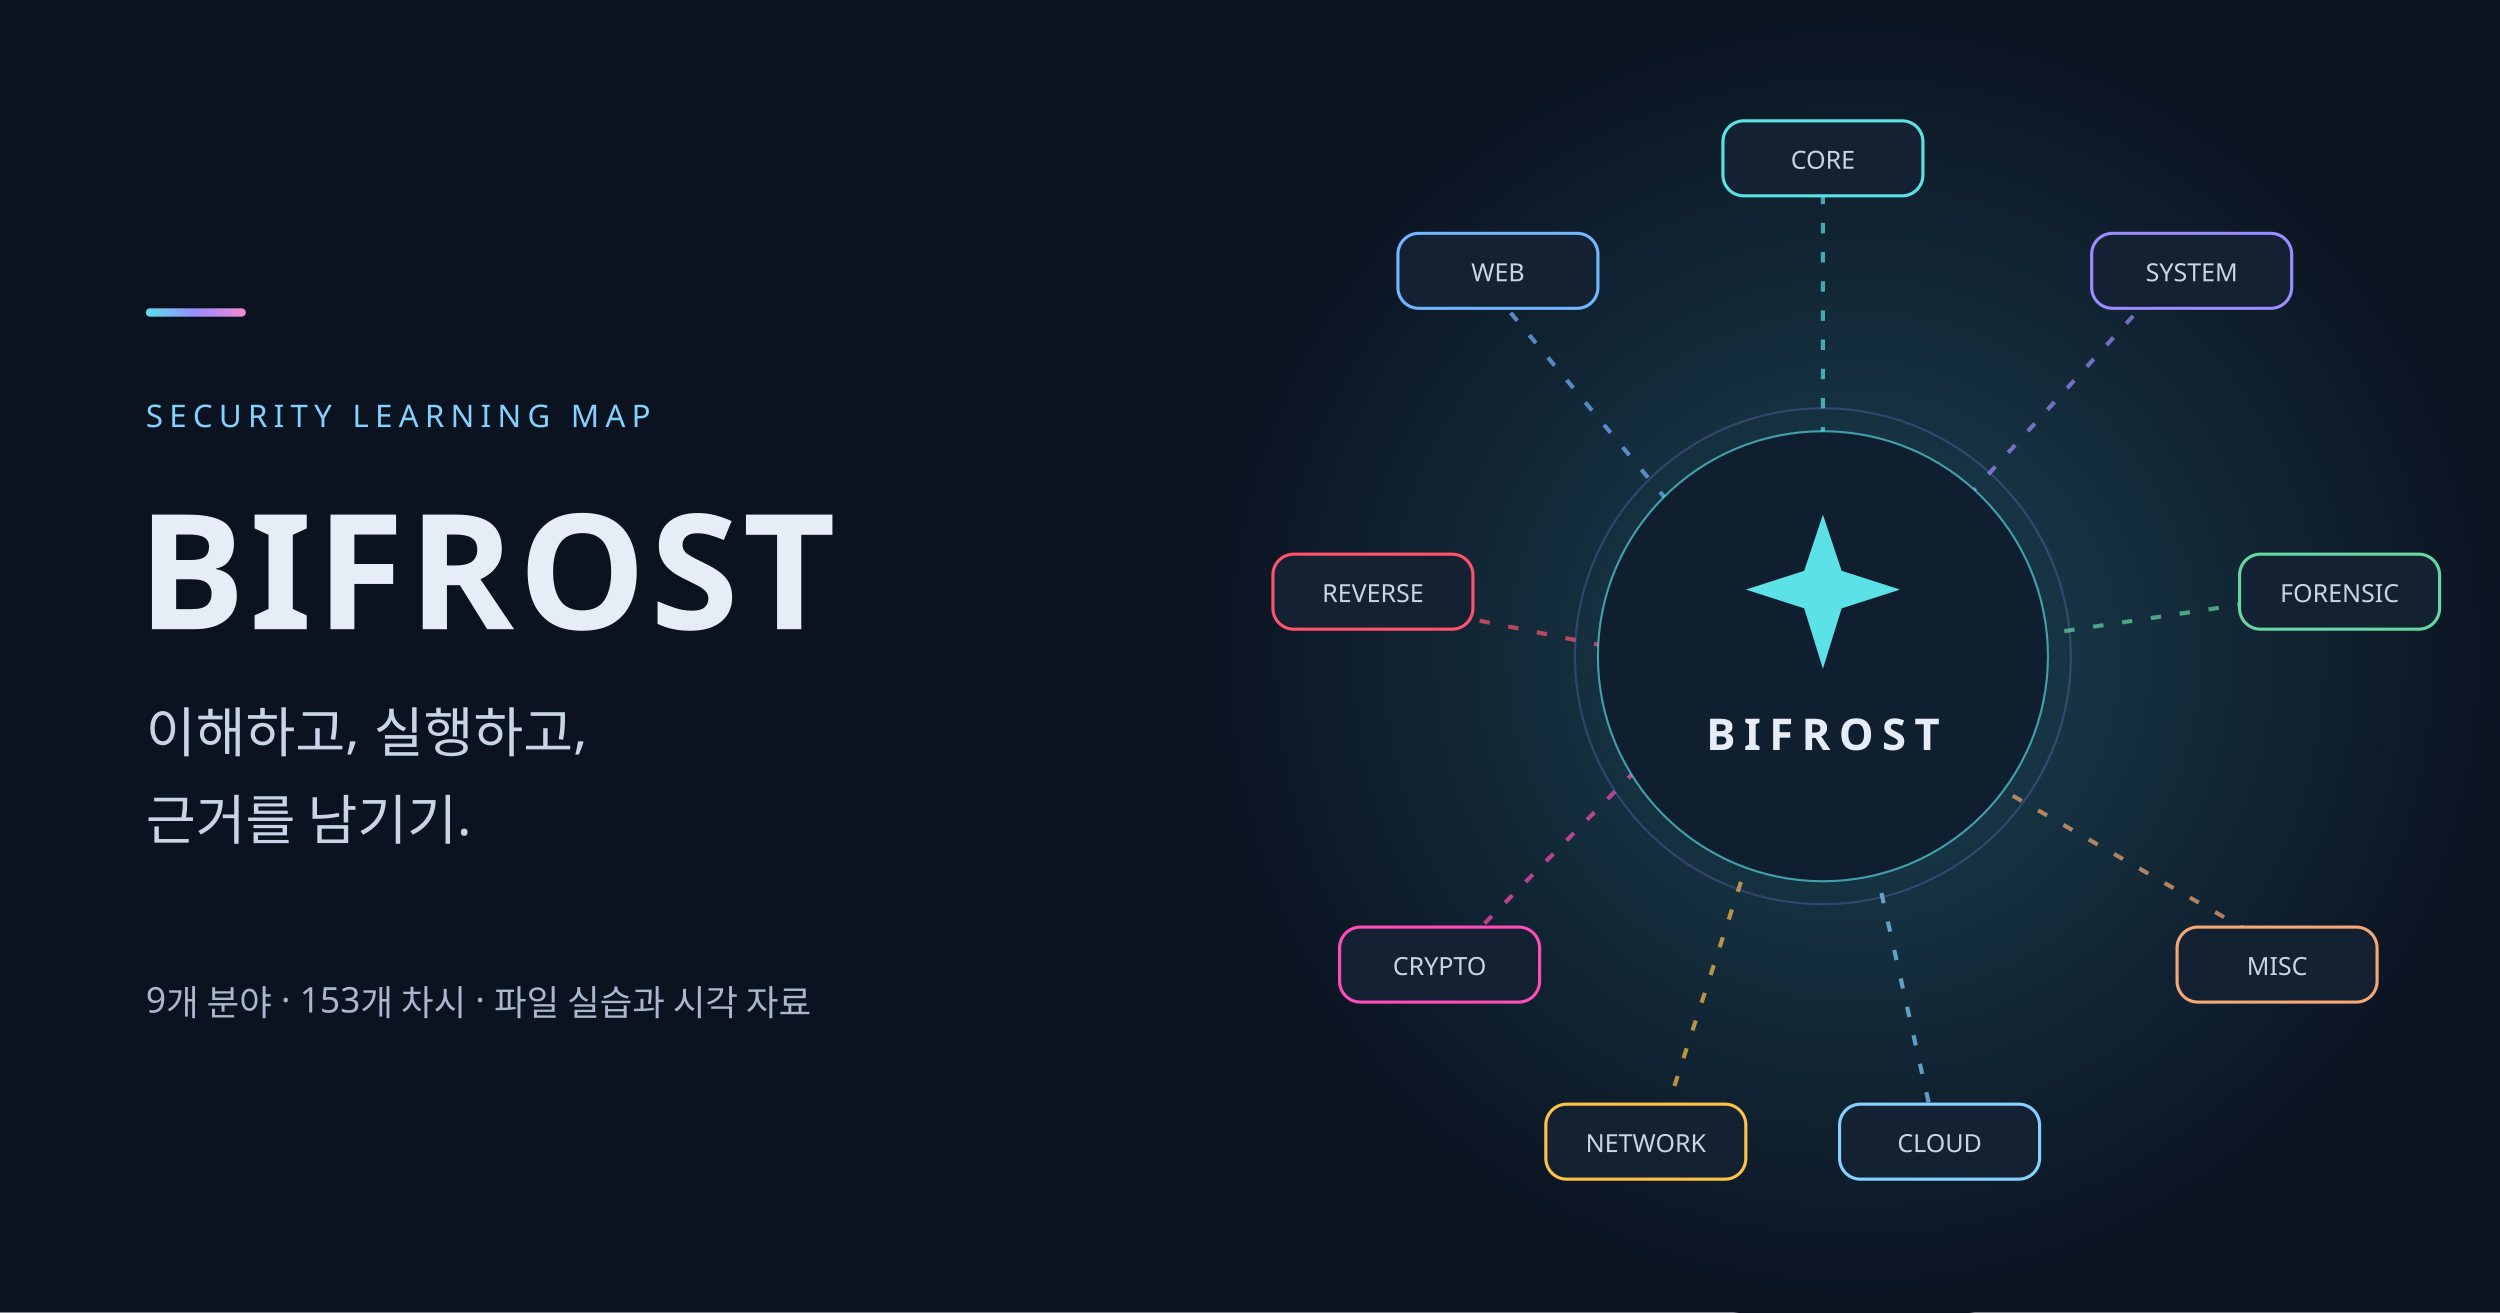
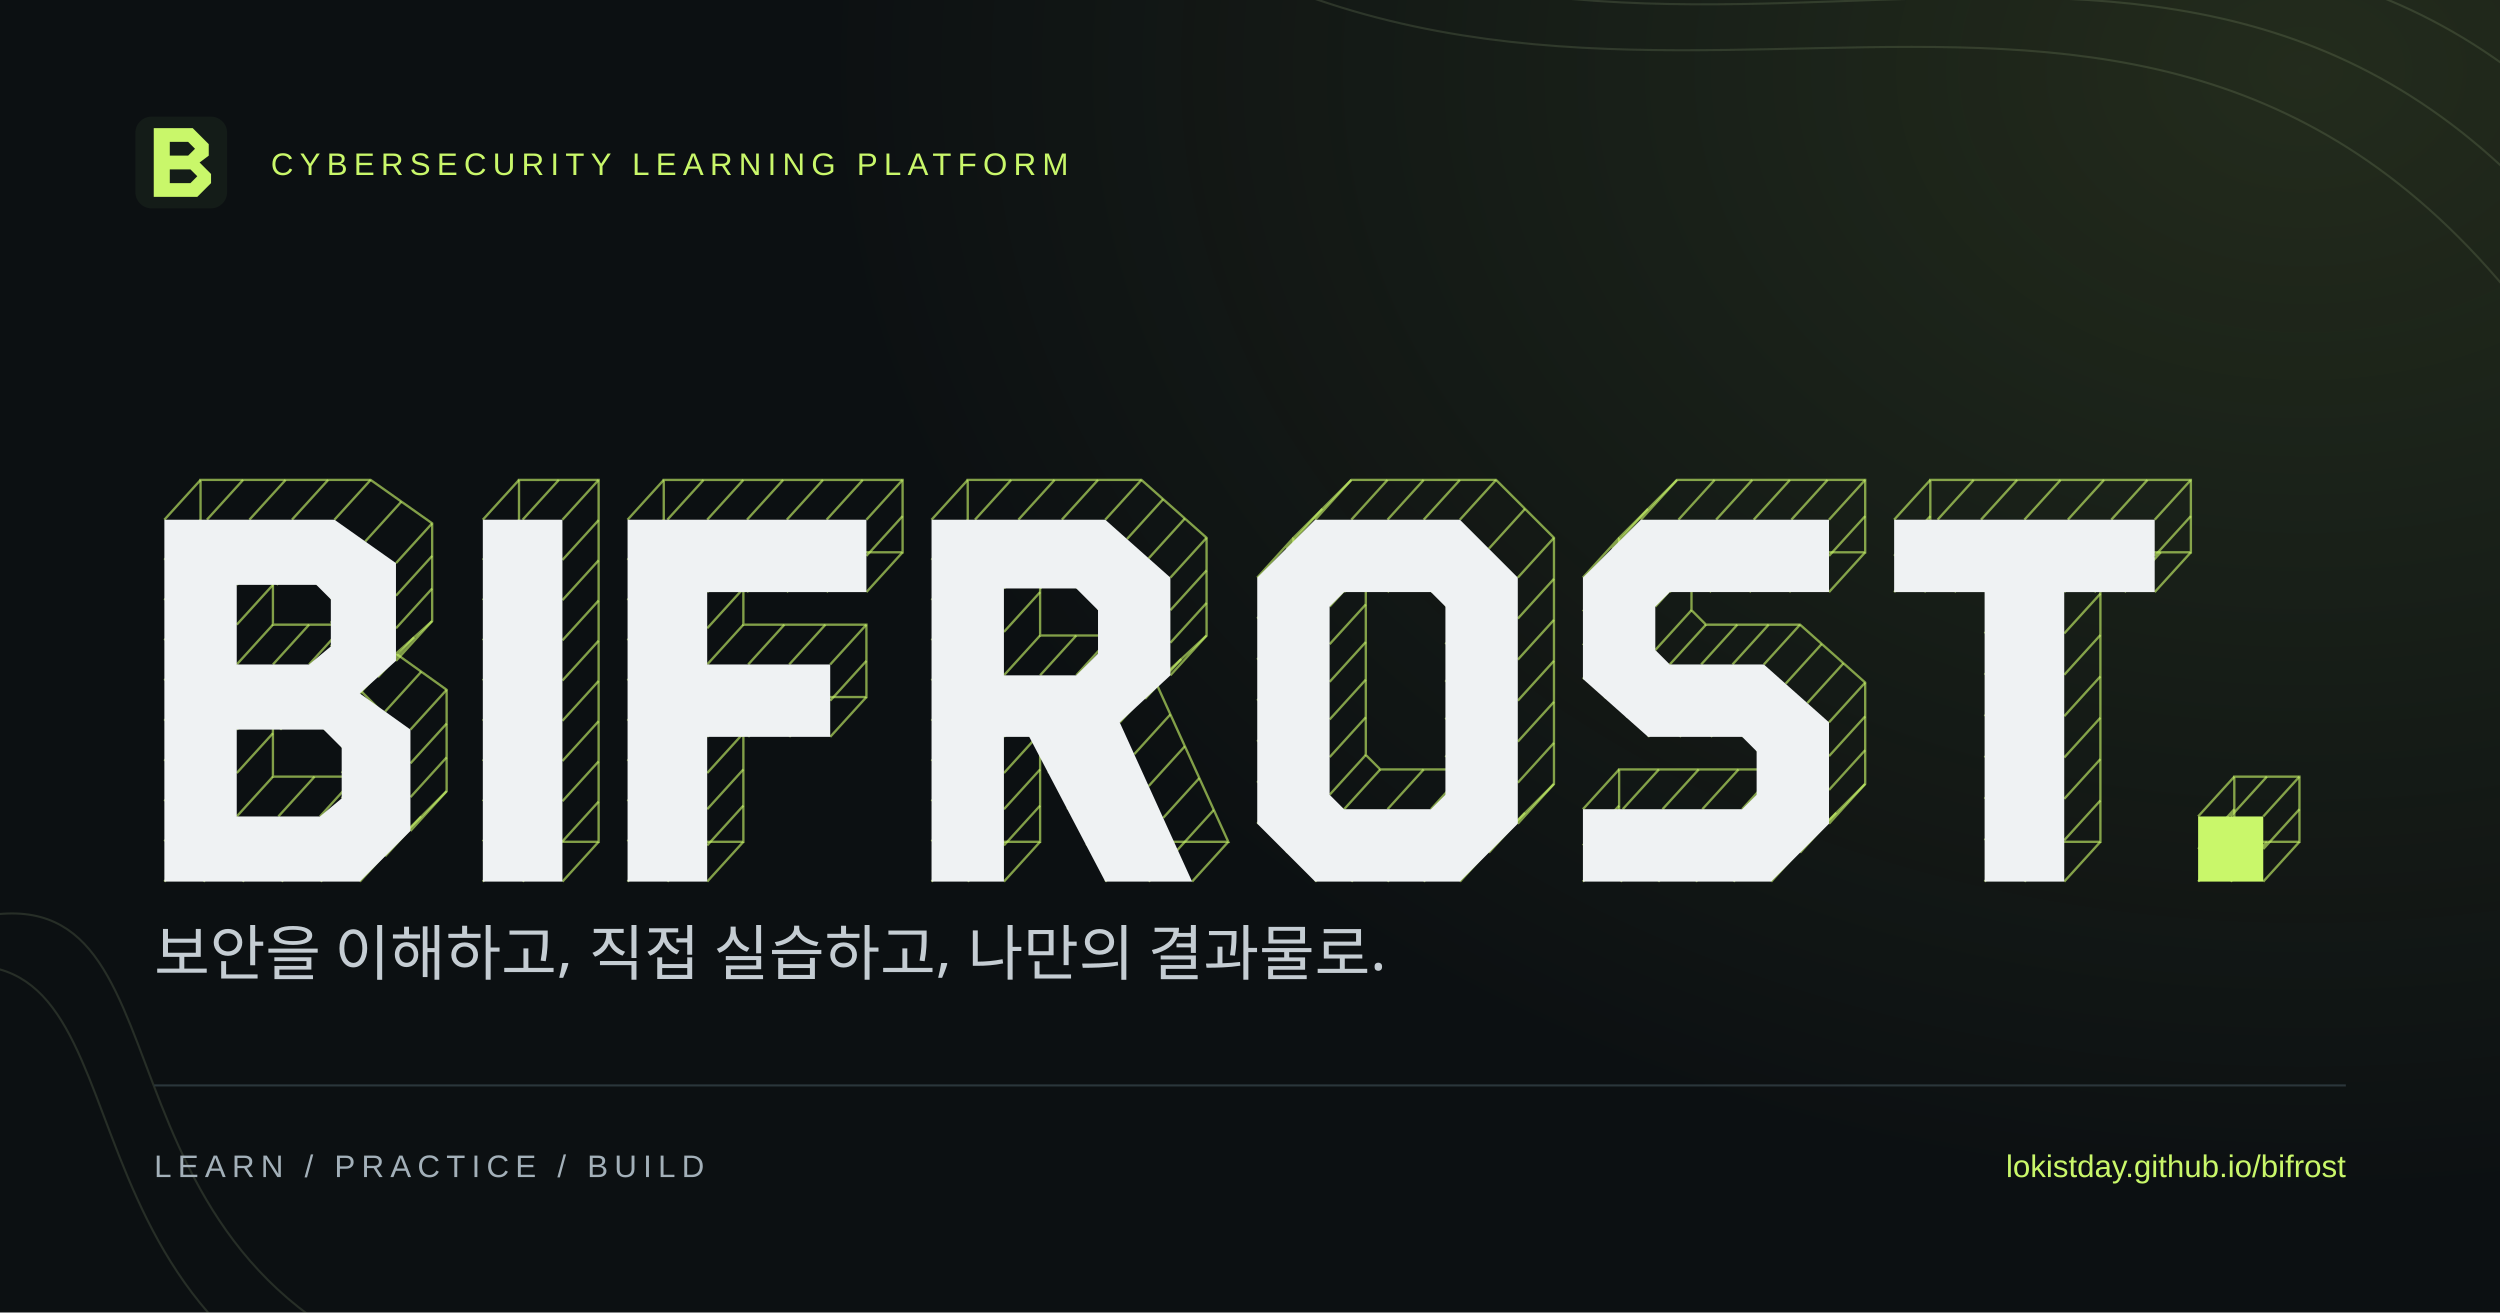
<svg xmlns="http://www.w3.org/2000/svg" width="1200" height="630" viewBox="0 0 1200 630">
  <defs>
-     <radialGradient id="glow">
-       <stop stop-color="#1b4353" />
-       <stop offset="1" stop-color="#0b1220" />
+     <radialGradient id="light">
+       <stop stop-color="#c9f76a" stop-opacity=".12" />
+       <stop offset="1" stop-color="#c9f76a" stop-opacity="0" />
    </radialGradient>
-     <linearGradient id="spectrum">
-       <stop stop-color="#5ce1e6" />
-       <stop offset=".5" stop-color="#9b8cff" />
-       <stop offset="1" stop-color="#f28ccb" />
-     </linearGradient>
  </defs>
-   <rect width="1200" height="630" fill="#0b1220" />
-   <circle cx="890" cy="315" r="320" fill="url(#glow)" />
-   <g fill="none" stroke-dasharray="5 9" stroke-width="2" opacity=".7">
-     <path d="M875 210V90" stroke="#5ce1e6" />
-     <path d="M945 238 1030 145" stroke="#9b8cff" />
-     <path d="M977 305 1110 285" stroke="#67d6a0" />
-     <path d="M954 375 1088 452" stroke="#f5a875" />
-     <path d="M900 415 930 548" stroke="#85d2ff" />
-     <path d="M840 410 795 548" stroke="#ffc247" />
-     <path d="M785 370 697 459" stroke="#ff4db8" />
-     <path d="M770 310 656 287" stroke="#ff526d" />
-     <path d="M800 240 720 144" stroke="#73b5ff" />
+   <rect width="1200" height="630" fill="#0c1012" />
+   <ellipse cx="1100" cy="30" rx="700" ry="550" fill="url(#light)" />
+   <g fill="none" stroke="#a6bb8a" stroke-opacity=".18">
+     <path d="M550-40C800 120 1050-110 1240 190M580-55C830 95 1080-135 1270 165M610-70C860 70 1110-160 1300 140" />
+     <path d="M-40 450C100 390 30 580 180 650M-60 475C80 415 10 605 160 675" />
  </g>
-   <g fill="#132132" stroke-width="1.5">
-     <rect x="827" y="58" width="96" height="36" rx="10" stroke="#5ce1e6" />
-     <rect x="1004" y="112" width="96" height="36" rx="10" stroke="#9b8cff" />
-     <rect x="1075" y="266" width="96" height="36" rx="10" stroke="#67d6a0" />
-     <rect x="1045" y="445" width="96" height="36" rx="10" stroke="#f5a875" />
-     <rect x="883" y="530" width="96" height="36" rx="10" stroke="#85d2ff" />
-     <rect x="742" y="530" width="96" height="36" rx="10" stroke="#ffc247" />
-     <rect x="643" y="445" width="96" height="36" rx="10" stroke="#ff4db8" />
-     <rect x="611" y="266" width="96" height="36" rx="10" stroke="#ff526d" />
-     <rect x="671" y="112" width="96" height="36" rx="10" stroke="#73b5ff" />
+   <style>.brand-wire-front{fill:#eff2f3}.brand-wire-depth{fill:none;stroke:#c9f76a;stroke-width:.65;stroke-opacity:.62}.brand-wireframe&gt;g:last-child .brand-wire-front{fill:#c9f76a}</style>
+   <g transform="translate(65 56) scale(1.1)">
+     <rect width="40" height="40" rx="7" fill="#141c18" />
+     <path fill-rule="evenodd" d="M8 5H25L32 12V17L28 20L33 25V29L27 35H8Z M15 11V17H23L26 14L23 11Z M15 23V29H24L27 26L24 23Z" fill="#c9f76a" />
  </g>
-   <g fill="#c8d5e6" font-family="Malgun Gothic,sans-serif" font-size="12" text-anchor="middle">
-     <text x="875" y="81">CORE</text>
-     <text x="1052" y="135">SYSTEM</text>
-     <text x="1123" y="289">FORENSIC</text>
-     <text x="1093" y="468">MISC</text>
-     <text x="931" y="553">CLOUD</text>
-     <text x="790" y="553">NETWORK</text>
-     <text x="691" y="468">CRYPTO</text>
-     <text x="659" y="289">REVERSE</text>
-     <text x="719" y="135">WEB</text>
-   </g>
-   <circle cx="875" cy="315" r="119" fill="none" stroke="#9b8cff" opacity=".24" />
-   <circle cx="875" cy="315" r="108" fill="#101f30" stroke="#5ce1e6" stroke-opacity=".65" />
-   <path d="M875 247 884 274 912 283 884 292 875 321 866 292 838 283 866 274Z" fill="#5ce1e6" />
-   <text x="875" y="360" text-anchor="middle" fill="#e7edf7" font-family="Malgun Gothic,sans-serif" font-weight="700" font-size="21" letter-spacing="4">BIFROST</text>
-   <rect x="70" y="148" width="48" height="4" rx="2" fill="url(#spectrum)" />
-   <text x="70" y="205" fill="#85d2ff" font-family="Malgun Gothic,sans-serif" font-size="15" letter-spacing="3">SECURITY LEARNING MAP</text>
-   <text x="66" y="302" fill="#e7edf7" font-family="Malgun Gothic,sans-serif" font-weight="800" font-size="77" letter-spacing="2">BIFROST</text>
-   <text x="70" y="361" fill="#c8d5e6" font-family="Malgun Gothic,sans-serif" font-size="26">이해하고, 실행하고,</text>
-   <text x="70" y="403" fill="#c8d5e6" font-family="Malgun Gothic,sans-serif" font-size="26">근거를 남기기.</text>
-   <text x="70" y="486" fill="#a9b8cc" font-family="Malgun Gothic,sans-serif" font-size="17">9개 분야 · 153개 차시 · 파일 실습과 시각 자료</text>
+   <text x="130" y="84" fill="#c9f76a" font-family="Arial,sans-serif" font-size="15" letter-spacing="3">CYBERSECURITY LEARNING PLATFORM</text>
+   <svg x="65" y="177" width="1070" height="270" class="brand-wireframe" data-brand-width="616" viewBox="0 0 616 152" fill="none" aria-hidden="true" focusable="false">
+     <g data-wire-glyph="" data-contours="[[[0,0],[47,0],[64,12],[64,39],[54,48],[68,58],[68,86],[54,100],[0,100]],[[20,18],[42,18],[46,22],[46,35],[40,40],[20,40]],[[20,58],[44,58],[49,63],[49,77],[43,82],[20,82]]]" data-offset="8" transform="translate(8,40)">
+       <g class="brand-wire-depth">
+         <path data-wire-back="" d="M0,0L47,0L64,12L64,39L54,48L68,58L68,86L54,100L0,100ZM20,18L42,18L46,22L46,35L40,40L20,40ZM20,58L44,58L49,63L49,77L43,82L20,82Z" transform="translate(10,-11)" />
+         <path data-wire-ties="" d="M0.00,0.00l10,-11M11.75,0.00l10,-11M23.50,0.00l10,-11M35.25,0.00l10,-11M47.00,0.00l10,-11M55.50,6.00l10,-11M64.00,12.00l10,-11M64.00,21.00l10,-11M64.00,30.00l10,-11M64.00,39.00l10,-11M59.00,43.50l10,-11M54.00,48.00l10,-11M61.00,53.00l10,-11M68.00,58.00l10,-11M68.00,67.33l10,-11M68.00,76.67l10,-11M68.00,86.00l10,-11M61.00,93.00l10,-11M54.00,100.00l10,-11M43.20,100.00l10,-11M32.40,100.00l10,-11M21.60,100.00l10,-11M10.80,100.00l10,-11M0.00,100.00l10,-11M0.00,88.89l10,-11M0.00,77.78l10,-11M0.00,66.67l10,-11M0.00,55.56l10,-11M0.00,44.44l10,-11M0.00,33.33l10,-11M0.00,22.22l10,-11M0.00,11.11l10,-11M20.00,18.00l10,-11M31.00,18.00l10,-11M42.00,18.00l10,-11M46.00,22.00l10,-11M46.00,28.50l10,-11M46.00,35.00l10,-11M40.00,40.00l10,-11M30.00,40.00l10,-11M20.00,40.00l10,-11M20.00,29.00l10,-11M20.00,58.00l10,-11M32.00,58.00l10,-11M44.00,58.00l10,-11M49.00,63.00l10,-11M49.00,70.00l10,-11M49.00,77.00l10,-11M43.00,82.00l10,-11M31.50,82.00l10,-11M20.00,82.00l10,-11M20.00,70.00l10,-11" />
+       </g>
+       <path class="brand-wire-front" d="M0,0L47,0L64,12L64,39L54,48L68,58L68,86L54,100L0,100ZM20,18L42,18L46,22L46,35L40,40L20,40ZM20,58L44,58L49,63L49,77L43,82L20,82Z" fill-rule="evenodd" />
+     </g>
+     <g data-wire-glyph="" data-contours="[[[0,0],[22,0],[22,100],[0,100]]]" data-offset="96" transform="translate(96,40)">
+       <g class="brand-wire-depth">
+         <path data-wire-back="" d="M0,0L22,0L22,100L0,100Z" transform="translate(10,-11)" />
+         <path data-wire-ties="" d="M0.00,0.00l10,-11M11.00,0.00l10,-11M22.00,0.00l10,-11M22.00,11.11l10,-11M22.00,22.22l10,-11M22.00,33.33l10,-11M22.00,44.44l10,-11M22.00,55.56l10,-11M22.00,66.67l10,-11M22.00,77.78l10,-11M22.00,88.89l10,-11M22.00,100.00l10,-11M11.00,100.00l10,-11M0.00,100.00l10,-11M0.00,88.89l10,-11M0.00,77.78l10,-11M0.00,66.67l10,-11M0.00,55.56l10,-11M0.00,44.44l10,-11M0.00,33.33l10,-11M0.00,22.22l10,-11M0.00,11.11l10,-11" />
+       </g>
+       <path class="brand-wire-front" d="M0,0L22,0L22,100L0,100Z" fill-rule="evenodd" />
+     </g>
+     <g data-wire-glyph="" data-contours="[[[0,0],[66,0],[66,20],[22,20],[22,40],[56,40],[56,60],[22,60],[22,100],[0,100]]]" data-offset="136" transform="translate(136,40)">
+       <g class="brand-wire-depth">
+         <path data-wire-back="" d="M0,0L66,0L66,20L22,20L22,40L56,40L56,60L22,60L22,100L0,100Z" transform="translate(10,-11)" />
+         <path data-wire-ties="" d="M0.00,0.00l10,-11M11.00,0.00l10,-11M22.00,0.00l10,-11M33.00,0.00l10,-11M44.00,0.00l10,-11M55.00,0.00l10,-11M66.00,0.00l10,-11M66.00,10.00l10,-11M66.00,20.00l10,-11M55.00,20.00l10,-11M44.00,20.00l10,-11M33.00,20.00l10,-11M22.00,20.00l10,-11M22.00,30.00l10,-11M22.00,40.00l10,-11M33.33,40.00l10,-11M44.67,40.00l10,-11M56.00,40.00l10,-11M56.00,50.00l10,-11M56.00,60.00l10,-11M44.67,60.00l10,-11M33.33,60.00l10,-11M22.00,60.00l10,-11M22.00,70.00l10,-11M22.00,80.00l10,-11M22.00,90.00l10,-11M22.00,100.00l10,-11M11.00,100.00l10,-11M0.00,100.00l10,-11M0.00,88.89l10,-11M0.00,77.78l10,-11M0.00,66.67l10,-11M0.00,55.56l10,-11M0.00,44.44l10,-11M0.00,33.33l10,-11M0.00,22.22l10,-11M0.00,11.11l10,-11" />
+       </g>
+       <path class="brand-wire-front" d="M0,0L66,0L66,20L22,20L22,40L56,40L56,60L22,60L22,100L0,100Z" fill-rule="evenodd" />
+     </g>
+     <g data-wire-glyph="" data-contours="[[[0,0],[48,0],[66,16],[66,43],[52,56],[72,100],[48,100],[27,60],[20,60],[20,100],[0,100]],[[20,19],[40,19],[46,25],[46,37],[40,43],[20,43]]]" data-offset="220" transform="translate(220,40)">
+       <g class="brand-wire-depth">
+         <path data-wire-back="" d="M0,0L48,0L66,16L66,43L52,56L72,100L48,100L27,60L20,60L20,100L0,100ZM20,19L40,19L46,25L46,37L40,43L20,43Z" transform="translate(10,-11)" />
+         <path data-wire-ties="" d="M0.00,0.00l10,-11M12.00,0.00l10,-11M24.00,0.00l10,-11M36.00,0.00l10,-11M48.00,0.00l10,-11M54.00,5.33l10,-11M60.00,10.67l10,-11M66.00,16.00l10,-11M66.00,25.00l10,-11M66.00,34.00l10,-11M66.00,43.00l10,-11M59.00,49.50l10,-11M52.00,56.00l10,-11M56.00,64.80l10,-11M60.00,73.60l10,-11M64.00,82.40l10,-11M68.00,91.20l10,-11M72.00,100.00l10,-11M60.00,100.00l10,-11M48.00,100.00l10,-11M42.75,90.00l10,-11M37.50,80.00l10,-11M32.25,70.00l10,-11M27.00,60.00l10,-11M20.00,60.00l10,-11M20.00,70.00l10,-11M20.00,80.00l10,-11M20.00,90.00l10,-11M20.00,100.00l10,-11M10.00,100.00l10,-11M0.00,100.00l10,-11M0.00,88.89l10,-11M0.00,77.78l10,-11M0.00,66.67l10,-11M0.00,55.56l10,-11M0.00,44.44l10,-11M0.00,33.33l10,-11M0.00,22.22l10,-11M0.00,11.11l10,-11M20.00,19.00l10,-11M30.00,19.00l10,-11M40.00,19.00l10,-11M46.00,25.00l10,-11M46.00,37.00l10,-11M40.00,43.00l10,-11M30.00,43.00l10,-11M20.00,43.00l10,-11M20.00,31.00l10,-11" />
+       </g>
+       <path class="brand-wire-front" d="M0,0L48,0L66,16L66,43L52,56L72,100L48,100L27,60L20,60L20,100L0,100ZM20,19L40,19L46,25L46,37L40,43L20,43Z" fill-rule="evenodd" />
+     </g>
+     <g data-wire-glyph="" data-contours="[[[16,0],[56,0],[72,16],[72,84],[56,100],[16,100],[0,84],[0,16]],[[24,20],[48,20],[52,24],[52,76],[48,80],[24,80],[20,76],[20,24]]]" data-offset="310" transform="translate(310,40)">
+       <g class="brand-wire-depth">
+         <path data-wire-back="" d="M16,0L56,0L72,16L72,84L56,100L16,100L0,84L0,16ZM24,20L48,20L52,24L52,76L48,80L24,80L20,76L20,24Z" transform="translate(10,-11)" />
+         <path data-wire-ties="" d="M16.00,0.00l10,-11M26.00,0.00l10,-11M36.00,0.00l10,-11M46.00,0.00l10,-11M56.00,0.00l10,-11M64.00,8.00l10,-11M72.00,16.00l10,-11M72.00,27.33l10,-11M72.00,38.67l10,-11M72.00,50.00l10,-11M72.00,61.33l10,-11M72.00,72.67l10,-11M72.00,84.00l10,-11M64.00,92.00l10,-11M56.00,100.00l10,-11M46.00,100.00l10,-11M36.00,100.00l10,-11M26.00,100.00l10,-11M16.00,100.00l10,-11M8.00,92.00l10,-11M0.00,84.00l10,-11M0.00,72.67l10,-11M0.00,61.33l10,-11M0.00,50.00l10,-11M0.00,38.67l10,-11M0.00,27.33l10,-11M0.00,16.00l10,-11M8.00,8.00l10,-11M24.00,20.00l10,-11M36.00,20.00l10,-11M48.00,20.00l10,-11M52.00,24.00l10,-11M52.00,34.40l10,-11M52.00,44.80l10,-11M52.00,55.20l10,-11M52.00,65.60l10,-11M52.00,76.00l10,-11M48.00,80.00l10,-11M36.00,80.00l10,-11M24.00,80.00l10,-11M20.00,76.00l10,-11M20.00,65.60l10,-11M20.00,55.20l10,-11M20.00,44.80l10,-11M20.00,34.40l10,-11M20.00,24.00l10,-11" />
+       </g>
+       <path class="brand-wire-front" d="M16,0L56,0L72,16L72,84L56,100L16,100L0,84L0,16ZM24,20L48,20L52,24L52,76L48,80L24,80L20,76L20,24Z" fill-rule="evenodd" />
+     </g>
+     <g data-wire-glyph="" data-contours="[[[68,0],[68,20],[24,20],[20,24],[20,36],[24,40],[50,40],[68,56],[68,84],[52,100],[0,100],[0,80],[44,80],[48,76],[48,64],[44,60],[18,60],[0,44],[0,16],[16,0]]]" data-offset="400" transform="translate(400,40)">
+       <g class="brand-wire-depth">
+         <path data-wire-back="" d="M68,0L68,20L24,20L20,24L20,36L24,40L50,40L68,56L68,84L52,100L0,100L0,80L44,80L48,76L48,64L44,60L18,60L0,44L0,16L16,0Z" transform="translate(10,-11)" />
+         <path data-wire-ties="" d="M68.00,0.00l10,-11M68.00,10.00l10,-11M68.00,20.00l10,-11M57.00,20.00l10,-11M46.00,20.00l10,-11M35.00,20.00l10,-11M24.00,20.00l10,-11M20.00,24.00l10,-11M20.00,36.00l10,-11M24.00,40.00l10,-11M32.67,40.00l10,-11M41.33,40.00l10,-11M50.00,40.00l10,-11M56.00,45.33l10,-11M62.00,50.67l10,-11M68.00,56.00l10,-11M68.00,65.33l10,-11M68.00,74.67l10,-11M68.00,84.00l10,-11M60.00,92.00l10,-11M52.00,100.00l10,-11M41.60,100.00l10,-11M31.20,100.00l10,-11M20.80,100.00l10,-11M10.40,100.00l10,-11M0.00,100.00l10,-11M0.00,90.00l10,-11M0.00,80.00l10,-11M11.00,80.00l10,-11M22.00,80.00l10,-11M33.00,80.00l10,-11M44.00,80.00l10,-11M48.00,76.00l10,-11M48.00,64.00l10,-11M44.00,60.00l10,-11M35.33,60.00l10,-11M26.67,60.00l10,-11M18.00,60.00l10,-11M12.00,54.67l10,-11M6.00,49.33l10,-11M0.00,44.00l10,-11M0.00,34.67l10,-11M0.00,25.33l10,-11M0.00,16.00l10,-11M8.00,8.00l10,-11M16.00,0.00l10,-11M26.40,0.00l10,-11M36.80,0.00l10,-11M47.20,0.00l10,-11M57.60,0.00l10,-11" />
+       </g>
+       <path class="brand-wire-front" d="M68,0L68,20L24,20L20,24L20,36L24,40L50,40L68,56L68,84L52,100L0,100L0,80L44,80L48,76L48,64L44,60L18,60L0,44L0,16L16,0Z" fill-rule="evenodd" />
+     </g>
+     <g data-wire-glyph="" data-contours="[[[0,0],[72,0],[72,20],[47,20],[47,100],[25,100],[25,20],[0,20]]]" data-offset="486" transform="translate(486,40)">
+       <g class="brand-wire-depth">
+         <path data-wire-back="" d="M0,0L72,0L72,20L47,20L47,100L25,100L25,20L0,20Z" transform="translate(10,-11)" />
+         <path data-wire-ties="" d="M0.00,0.00l10,-11M12.00,0.00l10,-11M24.00,0.00l10,-11M36.00,0.00l10,-11M48.00,0.00l10,-11M60.00,0.00l10,-11M72.00,0.00l10,-11M72.00,10.00l10,-11M72.00,20.00l10,-11M63.67,20.00l10,-11M55.33,20.00l10,-11M47.00,20.00l10,-11M47.00,31.43l10,-11M47.00,42.86l10,-11M47.00,54.29l10,-11M47.00,65.71l10,-11M47.00,77.14l10,-11M47.00,88.57l10,-11M47.00,100.00l10,-11M36.00,100.00l10,-11M25.00,100.00l10,-11M25.00,88.57l10,-11M25.00,77.14l10,-11M25.00,65.71l10,-11M25.00,54.29l10,-11M25.00,42.86l10,-11M25.00,31.43l10,-11M25.00,20.00l10,-11M16.67,20.00l10,-11M8.33,20.00l10,-11M0.00,20.00l10,-11M0.00,10.00l10,-11" />
+       </g>
+       <path class="brand-wire-front" d="M0,0L72,0L72,20L47,20L47,100L25,100L25,20L0,20Z" fill-rule="evenodd" />
+     </g>
+     <g data-wire-glyph="" data-contours="[[[0,82],[18,82],[18,100],[0,100]]]" data-offset="570" transform="translate(570,40)">
+       <g class="brand-wire-depth">
+         <path data-wire-back="" d="M0,82L18,82L18,100L0,100Z" transform="translate(10,-11)" />
+         <path data-wire-ties="" d="M0.00,82.00l10,-11M9.00,82.00l10,-11M18.00,82.00l10,-11M18.00,91.00l10,-11M18.00,100.00l10,-11M9.00,100.00l10,-11M0.00,100.00l10,-11M0.00,91.00l10,-11" />
+       </g>
+       <path class="brand-wire-front" d="M0,82L18,82L18,100L0,100Z" fill-rule="evenodd" />
+     </g>
+   </svg>
+   <text x="74" y="468" fill="#c5cdd3" font-family="Malgun Gothic,sans-serif" font-size="29">보안을 이해하고, 직접 실습하고, 나만의 결과물로.</text>
+   <path d="M74 521H1126" stroke="#2b363b" />
+   <text x="74" y="565" fill="#a3b0b9" font-family="Arial,sans-serif" font-size="15" letter-spacing="3">LEARN / PRACTICE / BUILD</text>
+   <text x="1126" y="565" text-anchor="end" fill="#c9f76a" font-family="Arial,sans-serif" font-size="15">lokistday.github.io/bifrost</text>
</svg>
